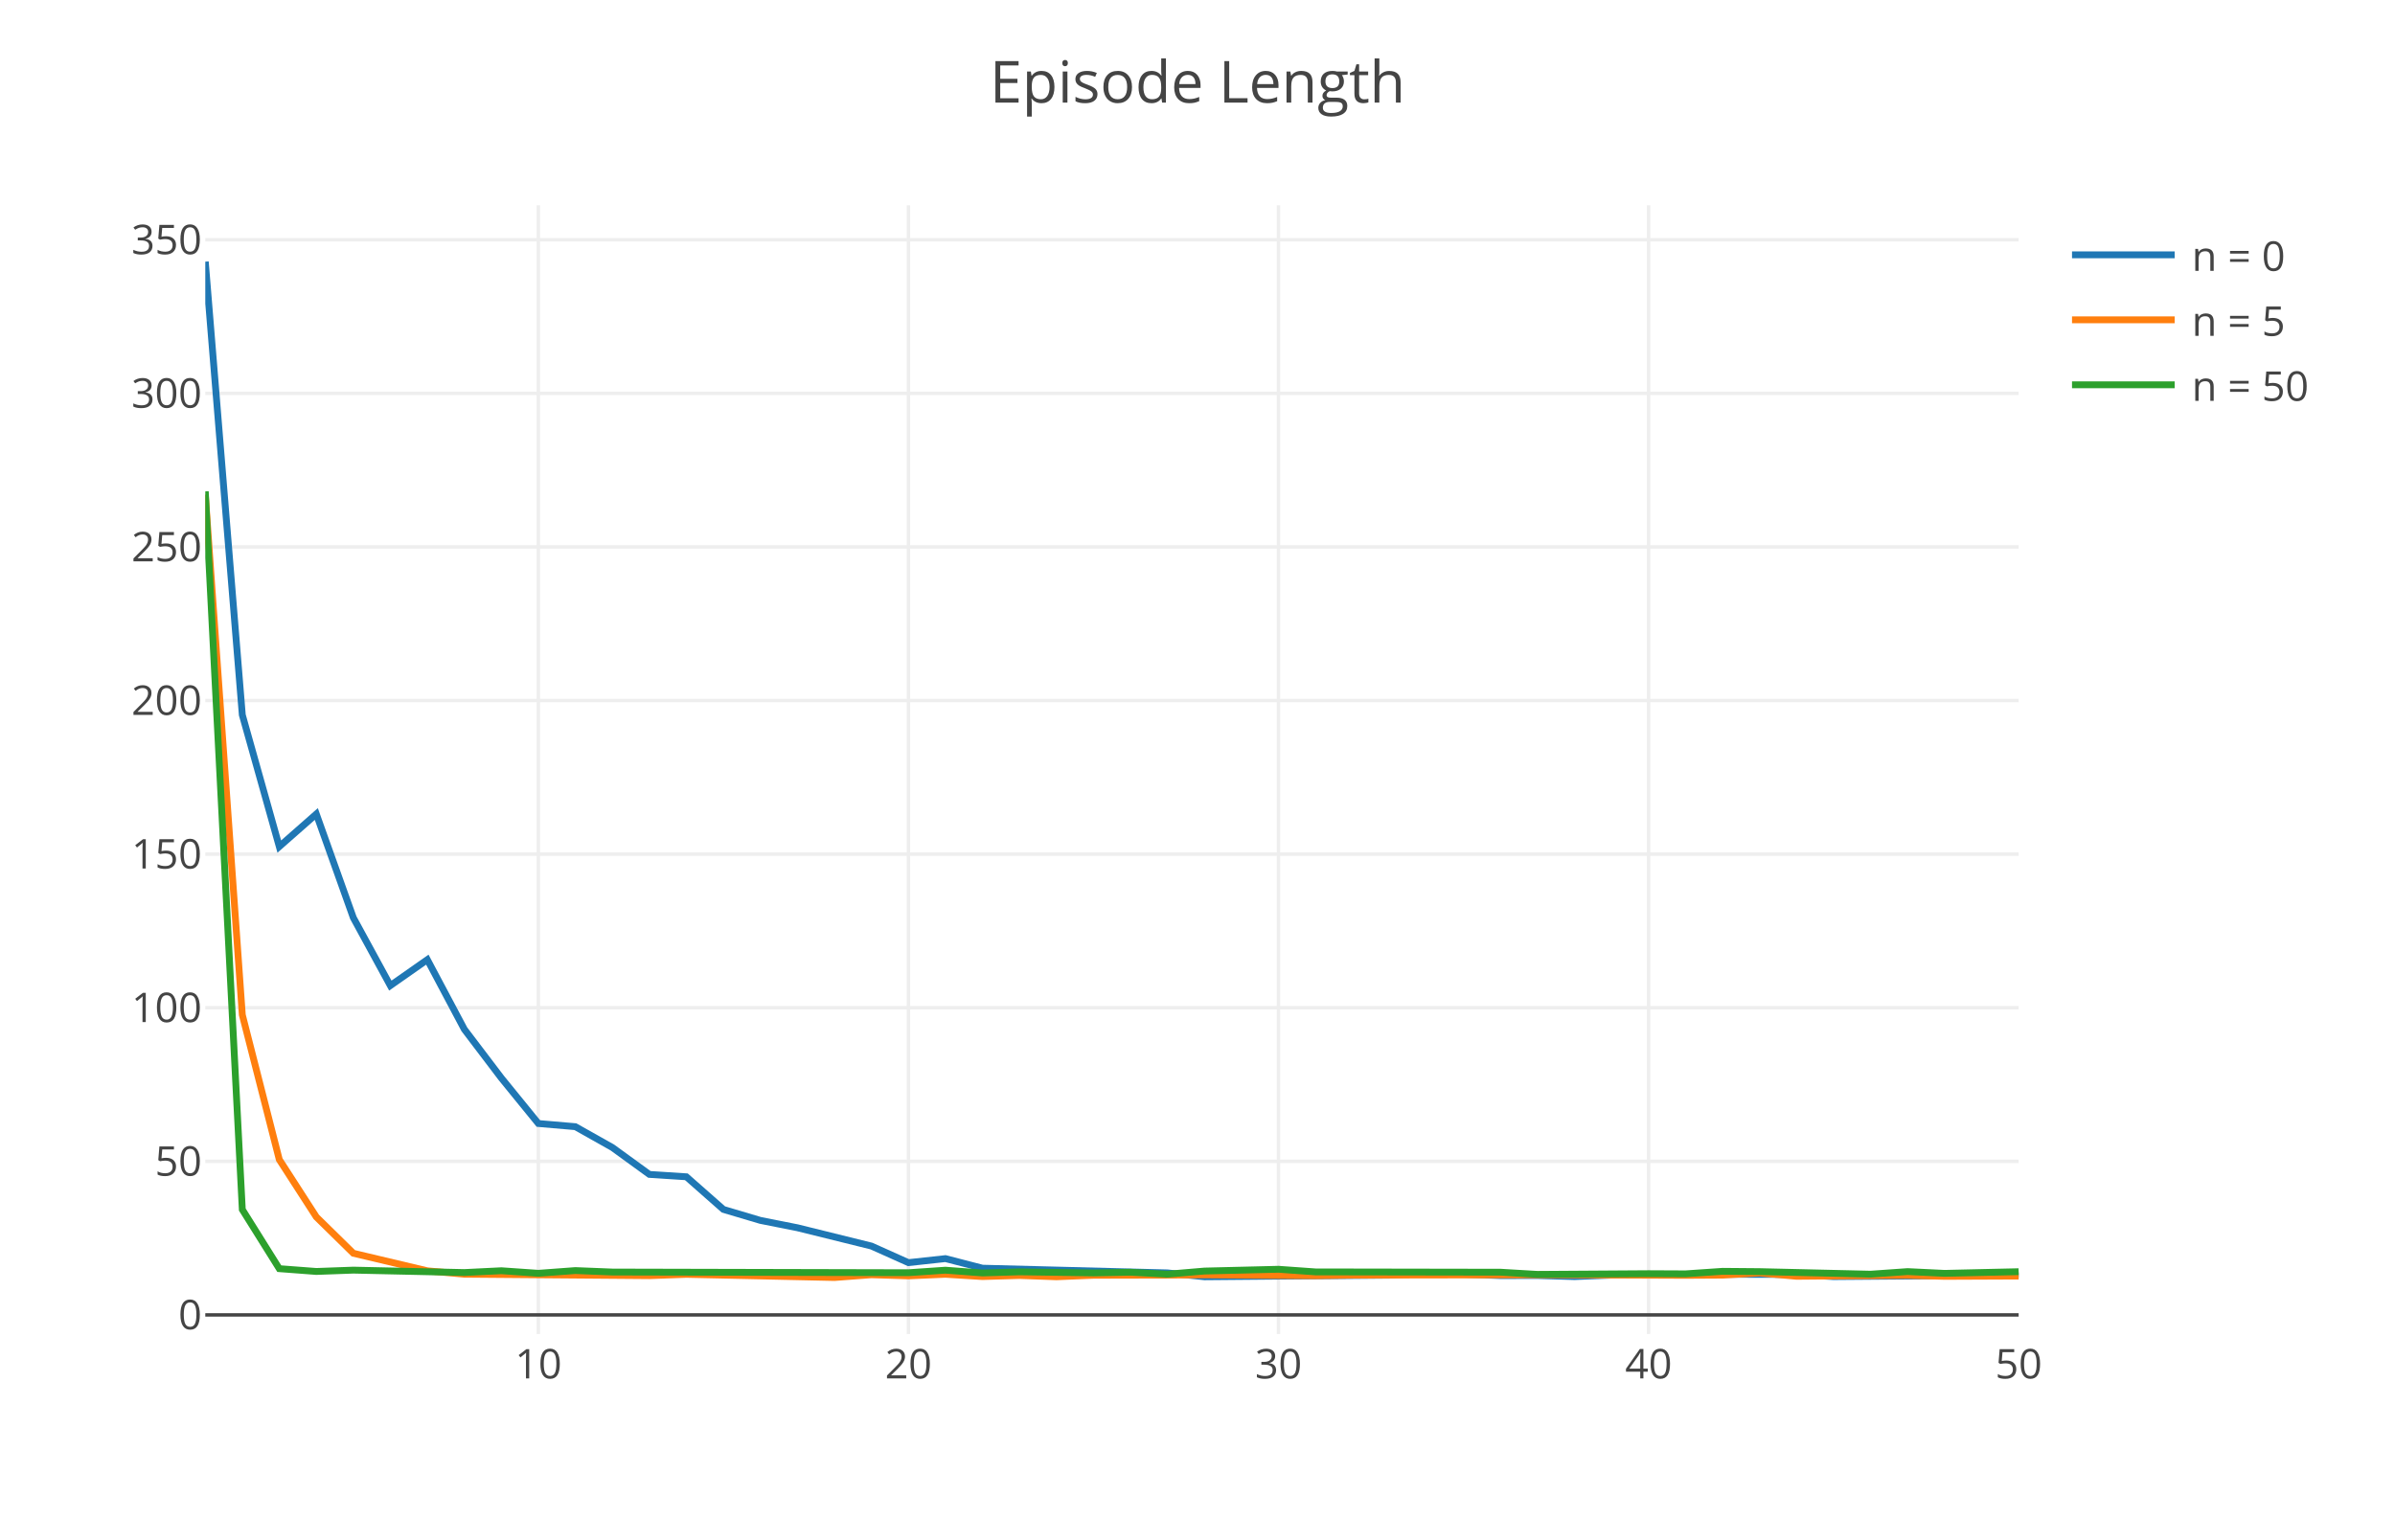
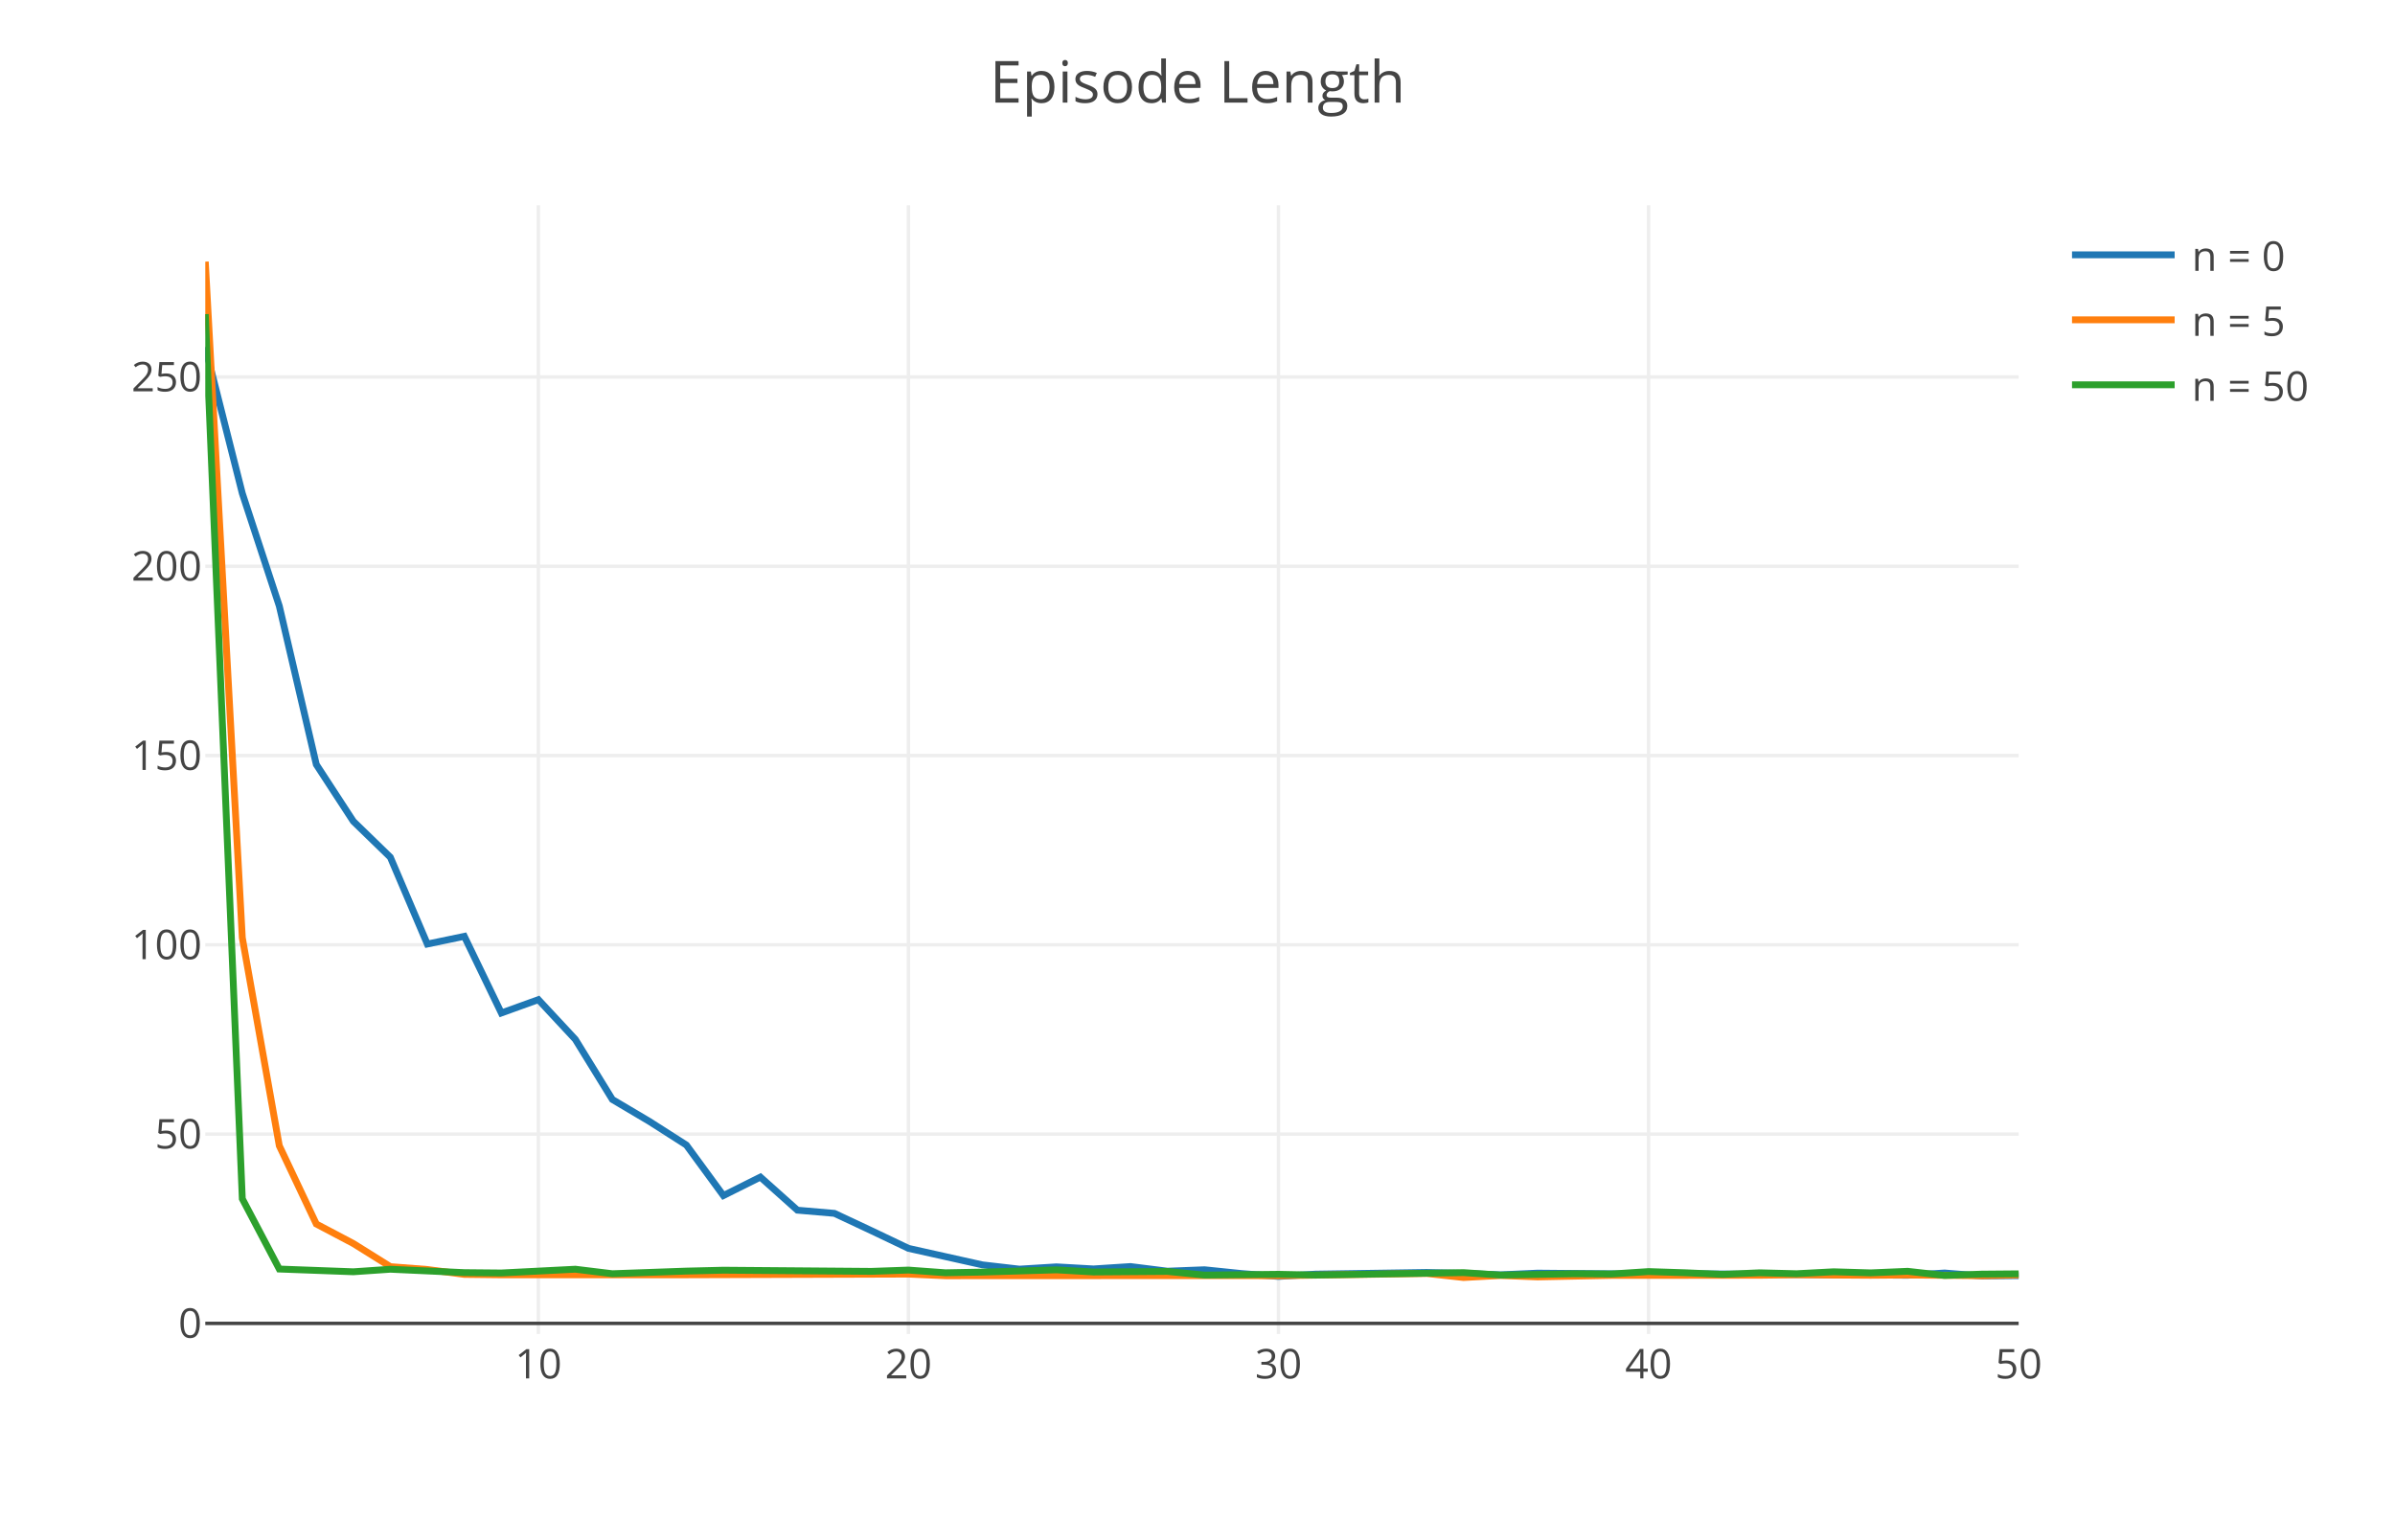
<svg xmlns="http://www.w3.org/2000/svg" class="main-svg" width="700" height="450" style="" viewBox="0 0 700 450">
  <rect x="0" y="0" width="700" height="450" style="fill: rgb(255, 255, 255); fill-opacity: 1;" />
-   <defs id="defs-2d9c5e">
+   <defs id="defs-f8c565">
    <g class="clips">
-       <clipPath id="clip2d9c5exyplot" class="plotclip">
+       <clipPath id="clipf8c565xyplot" class="plotclip">
        <rect width="530" height="330" />
      </clipPath>
-       <clipPath class="axesclip" id="clip2d9c5ex">
+       <clipPath class="axesclip" id="clipf8c565x">
        <rect x="60" y="0" width="530" height="450" />
      </clipPath>
-       <clipPath class="axesclip" id="clip2d9c5ey">
+       <clipPath class="axesclip" id="clipf8c565y">
        <rect x="0" y="60" width="700" height="330" />
      </clipPath>
-       <clipPath class="axesclip" id="clip2d9c5exy">
+       <clipPath class="axesclip" id="clipf8c565xy">
        <rect x="60" y="60" width="530" height="330" />
      </clipPath>
    </g>
    <g class="gradients" />
  </defs>
  <g class="bglayer" />
  <g class="layer-below">
    <g class="imagelayer" />
    <g class="shapelayer" />
  </g>
  <g class="cartesianlayer">
    <g class="subplot xy">
      <g class="layer-subplot">
        <g class="shapelayer" />
        <g class="imagelayer" />
      </g>
      <g class="gridlayer">
        <g class="x">
          <path class="xgrid crisp" transform="translate(157.35,0)" d="M0,60v330" style="stroke: rgb(238, 238, 238); stroke-opacity: 1; stroke-width: 1px;" />
          <path class="xgrid crisp" transform="translate(265.51,0)" d="M0,60v330" style="stroke: rgb(238, 238, 238); stroke-opacity: 1; stroke-width: 1px;" />
          <path class="xgrid crisp" transform="translate(373.67,0)" d="M0,60v330" style="stroke: rgb(238, 238, 238); stroke-opacity: 1; stroke-width: 1px;" />
          <path class="xgrid crisp" transform="translate(481.84,0)" d="M0,60v330" style="stroke: rgb(238, 238, 238); stroke-opacity: 1; stroke-width: 1px;" />
        </g>
        <g class="y">
-           <path class="ygrid crisp" transform="translate(0,339.53)" d="M60,0h530" style="stroke: rgb(238, 238, 238); stroke-opacity: 1; stroke-width: 1px;" />
-           <path class="ygrid crisp" transform="translate(0,294.62)" d="M60,0h530" style="stroke: rgb(238, 238, 238); stroke-opacity: 1; stroke-width: 1px;" />
-           <path class="ygrid crisp" transform="translate(0,249.72)" d="M60,0h530" style="stroke: rgb(238, 238, 238); stroke-opacity: 1; stroke-width: 1px;" />
-           <path class="ygrid crisp" transform="translate(0,204.81)" d="M60,0h530" style="stroke: rgb(238, 238, 238); stroke-opacity: 1; stroke-width: 1px;" />
-           <path class="ygrid crisp" transform="translate(0,159.91)" d="M60,0h530" style="stroke: rgb(238, 238, 238); stroke-opacity: 1; stroke-width: 1px;" />
-           <path class="ygrid crisp" transform="translate(0,115)" d="M60,0h530" style="stroke: rgb(238, 238, 238); stroke-opacity: 1; stroke-width: 1px;" />
-           <path class="ygrid crisp" transform="translate(0,70.1)" d="M60,0h530" style="stroke: rgb(238, 238, 238); stroke-opacity: 1; stroke-width: 1px;" />
+           <path class="ygrid crisp" transform="translate(0,331.57)" d="M60,0h530" style="stroke: rgb(238, 238, 238); stroke-opacity: 1; stroke-width: 1px;" />
+           <path class="ygrid crisp" transform="translate(0,276.23)" d="M60,0h530" style="stroke: rgb(238, 238, 238); stroke-opacity: 1; stroke-width: 1px;" />
+           <path class="ygrid crisp" transform="translate(0,220.89)" d="M60,0h530" style="stroke: rgb(238, 238, 238); stroke-opacity: 1; stroke-width: 1px;" />
+           <path class="ygrid crisp" transform="translate(0,165.55)" d="M60,0h530" style="stroke: rgb(238, 238, 238); stroke-opacity: 1; stroke-width: 1px;" />
+           <path class="ygrid crisp" transform="translate(0,110.21)" d="M60,0h530" style="stroke: rgb(238, 238, 238); stroke-opacity: 1; stroke-width: 1px;" />
        </g>
      </g>
      <g class="zerolinelayer">
-         <path class="yzl zl crisp" transform="translate(0,384.43)" d="M60,0h530" style="stroke: rgb(68, 68, 68); stroke-opacity: 1; stroke-width: 1px;" />
+         <path class="yzl zl crisp" transform="translate(0,386.91)" d="M60,0h530" style="stroke: rgb(68, 68, 68); stroke-opacity: 1; stroke-width: 1px;" />
      </g>
      <path class="xlines-below" />
      <path class="ylines-below" />
      <g class="overlines-below" />
      <g class="xaxislayer-below" />
      <g class="yaxislayer-below" />
      <g class="overaxes-below" />
-       <g class="plot" transform="translate(60, 60)" clip-path="url(#clip2d9c5exyplot)">
+       <g class="plot" transform="translate(60, 60)" clip-path="url(#clipf8c565xyplot)">
        <g class="scatterlayer mlayer">
-           <g class="trace scatter trace06e6f7" style="stroke-miterlimit: 2; opacity: 1;">
+           <g class="trace scatter trace0a1164" style="stroke-miterlimit: 2; opacity: 1;">
            <g class="fills" />
            <g class="errorbars" />
            <g class="lines">
-               <path class="js-line" d="M0,16.5L10.82,149.01L21.63,187.51L32.45,177.99L43.27,208.31L54.08,228.15L64.9,220.57L75.71,240.92L86.53,255.17L97.35,268.47L108.16,269.4L118.98,275.49L129.8,283.35L140.61,284.05L151.43,293.59L162.24,296.8L173.06,298.95L194.69,304.3L205.51,309.15L216.33,307.97L227.14,310.77L281.22,312.15L292.04,313.28L346.12,312.81L356.94,312.1L378.57,312.93L389.39,312.91L400.2,313.23L411.02,312.79L432.65,312.76L443.47,312.55L465.1,312.6L475.92,313.23L508.37,312.98L519.18,313.03L530,312.51" style="vector-effect: non-scaling-stroke; fill: none; stroke: rgb(31, 119, 180); stroke-opacity: 1; stroke-width: 2px; opacity: 1;" />
+               <path class="js-line" d="M0,41.48L10.82,84.25L21.63,117.17L32.45,163.52L43.27,180.12L54.08,190.62L64.9,216L75.71,213.75L86.53,236.16L97.35,232.26L108.16,243.88L118.98,261.45L129.8,267.86L140.61,274.77L151.43,289.54L162.24,284.14L173.06,293.81L183.88,294.74L194.69,299.81L205.51,304.97L216.33,307.39L227.14,309.8L237.96,311.05L248.78,310.38L259.59,310.99L270.41,310.29L281.22,311.65L292.04,311.23L302.86,312.34L313.67,313.18L324.49,312.51L356.94,312.02L367.76,312.3L378.57,312.71L389.39,312.22L421.84,312.51L432.65,312.39L497.55,312.84L508.37,312.18L519.18,313.04L530,312.94" style="vector-effect: non-scaling-stroke; fill: none; stroke: rgb(31, 119, 180); stroke-opacity: 1; stroke-width: 2px; opacity: 1;" />
            </g>
            <g class="points" />
            <g class="text" />
          </g>
-           <g class="trace scatter trace2d13df" style="stroke-miterlimit: 2; opacity: 1;">
+           <g class="trace scatter traceab090c" style="stroke-miterlimit: 2; opacity: 1;">
            <g class="fills" />
            <g class="errorbars" />
            <g class="lines">
-               <path class="js-line" d="M0,84.64L10.82,236.7L21.63,279.02L32.45,295.79L43.27,306.41L64.9,311.54L75.71,312.53L129.8,312.96L140.61,312.57L183.88,313.5L194.69,312.69L205.51,313.02L216.33,312.55L227.14,313.22L237.96,312.9L248.78,313.28L259.59,312.84L281.22,312.79L292.04,312.72L324.49,312.97L335.31,312.8L389.39,312.71L400.2,312.73L432.65,312.86L443.47,312.8L454.29,312.17L465.1,313.14L497.55,312.86L508.37,313.16L530,313.07" style="vector-effect: non-scaling-stroke; fill: none; stroke: rgb(255, 127, 14); stroke-opacity: 1; stroke-width: 2px; opacity: 1;" />
+               <path class="js-line" d="M0,16.5L10.82,214.15L21.63,274.97L32.45,297.85L43.27,303.56L54.08,310.32L64.9,311.15L75.71,312.59L86.53,312.71L129.8,312.71L140.61,312.7L205.51,312.5L216.33,312.98L302.86,312.94L313.67,312.98L356.94,312.32L367.76,313.5L378.57,312.91L389.39,313.32L411.02,312.88L421.84,312.88L454.29,312.84L465.1,312.7L486.73,312.85L497.55,312.76L519.18,312.98L530,312.74" style="vector-effect: non-scaling-stroke; fill: none; stroke: rgb(255, 127, 14); stroke-opacity: 1; stroke-width: 2px; opacity: 1;" />
            </g>
            <g class="points" />
            <g class="text" />
          </g>
-           <g class="trace scatter tracee04db4" style="stroke-miterlimit: 2; opacity: 1;">
+           <g class="trace scatter tracec20262" style="stroke-miterlimit: 2; opacity: 1;">
            <g class="fills" />
            <g class="errorbars" />
            <g class="lines">
-               <path class="js-line" d="M0,83.66L10.82,293.63L21.63,310.91L32.45,311.73L43.27,311.34L64.9,311.81L75.71,312.05L86.53,311.52L97.35,312.27L108.16,311.47L118.98,311.9L205.51,312.1L216.33,311.36L227.14,312.17L237.96,311.84L259.59,312.16L270.41,311.96L281.22,312.53L292.04,311.61L313.67,311.09L324.49,311.86L378.57,311.95L389.39,312.59L421.84,312.38L432.65,312.43L443.47,311.69L454.29,311.78L486.73,312.53L497.55,311.77L508.37,312.29L519.18,312.04L530,311.8" style="vector-effect: non-scaling-stroke; fill: none; stroke: rgb(44, 160, 44); stroke-opacity: 1; stroke-width: 2px; opacity: 1;" />
+               <path class="js-line" d="M0,31.84L10.82,290.48L21.63,311.02L43.27,311.82L54.08,311.08L75.71,312.07L86.53,312.17L108.16,311.07L118.98,312.39L140.61,311.62L151.43,311.36L194.69,311.7L205.51,311.32L216.33,312.11L227.14,311.91L248.78,311.26L259.59,311.88L281.22,311.72L292.04,312.79L313.67,312.56L324.49,312.78L367.76,312.07L378.57,312.79L400.2,312.4L411.02,312.47L421.84,311.76L432.65,312.11L443.47,312.59L454.29,312.12L465.1,312.39L475.92,311.82L486.73,312.14L497.55,311.68L508.37,312.9L519.18,312.51L530,312.42" style="vector-effect: non-scaling-stroke; fill: none; stroke: rgb(44, 160, 44); stroke-opacity: 1; stroke-width: 2px; opacity: 1;" />
            </g>
            <g class="points" />
            <g class="text" />
          </g>
        </g>
      </g>
      <g class="overplot" />
      <path class="xlines-above crisp" d="M0,0" style="fill: none;" />
      <path class="ylines-above crisp" d="M0,0" style="fill: none;" />
      <g class="overlines-above" />
      <g class="xaxislayer-above">
        <g class="xtick">
          <text text-anchor="middle" x="0" y="403" transform="translate(157.35,0)" style="font-family: 'Open Sans', verdana, arial, sans-serif; font-size: 12px; fill: rgb(68, 68, 68); fill-opacity: 1; white-space: pre;">10</text>
        </g>
        <g class="xtick">
          <text text-anchor="middle" x="0" y="403" transform="translate(265.51,0)" style="font-family: 'Open Sans', verdana, arial, sans-serif; font-size: 12px; fill: rgb(68, 68, 68); fill-opacity: 1; white-space: pre;">20</text>
        </g>
        <g class="xtick">
          <text text-anchor="middle" x="0" y="403" transform="translate(373.67,0)" style="font-family: 'Open Sans', verdana, arial, sans-serif; font-size: 12px; fill: rgb(68, 68, 68); fill-opacity: 1; white-space: pre;">30</text>
        </g>
        <g class="xtick">
          <text text-anchor="middle" x="0" y="403" transform="translate(481.84,0)" style="font-family: 'Open Sans', verdana, arial, sans-serif; font-size: 12px; fill: rgb(68, 68, 68); fill-opacity: 1; white-space: pre;">40</text>
        </g>
        <g class="xtick">
          <text text-anchor="middle" x="0" y="403" transform="translate(590,0)" style="font-family: 'Open Sans', verdana, arial, sans-serif; font-size: 12px; fill: rgb(68, 68, 68); fill-opacity: 1; white-space: pre;">50</text>
        </g>
      </g>
      <g class="yaxislayer-above">
        <g class="ytick">
-           <text text-anchor="end" x="59" y="4.2" transform="translate(0,384.43)" style="font-family: 'Open Sans', verdana, arial, sans-serif; font-size: 12px; fill: rgb(68, 68, 68); fill-opacity: 1; white-space: pre;">0</text>
+           <text text-anchor="end" x="59" y="4.2" transform="translate(0,386.91)" style="font-family: 'Open Sans', verdana, arial, sans-serif; font-size: 12px; fill: rgb(68, 68, 68); fill-opacity: 1; white-space: pre;">0</text>
        </g>
        <g class="ytick">
-           <text text-anchor="end" x="59" y="4.2" transform="translate(0,339.53)" style="font-family: 'Open Sans', verdana, arial, sans-serif; font-size: 12px; fill: rgb(68, 68, 68); fill-opacity: 1; white-space: pre;">50</text>
+           <text text-anchor="end" x="59" y="4.2" transform="translate(0,331.57)" style="font-family: 'Open Sans', verdana, arial, sans-serif; font-size: 12px; fill: rgb(68, 68, 68); fill-opacity: 1; white-space: pre;">50</text>
        </g>
        <g class="ytick">
-           <text text-anchor="end" x="59" y="4.2" transform="translate(0,294.62)" style="font-family: 'Open Sans', verdana, arial, sans-serif; font-size: 12px; fill: rgb(68, 68, 68); fill-opacity: 1; white-space: pre;">100</text>
+           <text text-anchor="end" x="59" y="4.2" transform="translate(0,276.23)" style="font-family: 'Open Sans', verdana, arial, sans-serif; font-size: 12px; fill: rgb(68, 68, 68); fill-opacity: 1; white-space: pre;">100</text>
        </g>
        <g class="ytick">
-           <text text-anchor="end" x="59" y="4.2" transform="translate(0,249.72)" style="font-family: 'Open Sans', verdana, arial, sans-serif; font-size: 12px; fill: rgb(68, 68, 68); fill-opacity: 1; white-space: pre;">150</text>
+           <text text-anchor="end" x="59" y="4.2" transform="translate(0,220.89)" style="font-family: 'Open Sans', verdana, arial, sans-serif; font-size: 12px; fill: rgb(68, 68, 68); fill-opacity: 1; white-space: pre;">150</text>
        </g>
        <g class="ytick">
-           <text text-anchor="end" x="59" y="4.2" transform="translate(0,204.81)" style="font-family: 'Open Sans', verdana, arial, sans-serif; font-size: 12px; fill: rgb(68, 68, 68); fill-opacity: 1; white-space: pre;">200</text>
+           <text text-anchor="end" x="59" y="4.2" transform="translate(0,165.55)" style="font-family: 'Open Sans', verdana, arial, sans-serif; font-size: 12px; fill: rgb(68, 68, 68); fill-opacity: 1; white-space: pre;">200</text>
        </g>
        <g class="ytick">
-           <text text-anchor="end" x="59" y="4.2" transform="translate(0,159.91)" style="font-family: 'Open Sans', verdana, arial, sans-serif; font-size: 12px; fill: rgb(68, 68, 68); fill-opacity: 1; white-space: pre;">250</text>
-         </g>
-         <g class="ytick">
-           <text text-anchor="end" x="59" y="4.2" transform="translate(0,115)" style="font-family: 'Open Sans', verdana, arial, sans-serif; font-size: 12px; fill: rgb(68, 68, 68); fill-opacity: 1; white-space: pre;">300</text>
-         </g>
-         <g class="ytick">
-           <text text-anchor="end" x="59" y="4.2" transform="translate(0,70.1)" style="font-family: 'Open Sans', verdana, arial, sans-serif; font-size: 12px; fill: rgb(68, 68, 68); fill-opacity: 1; white-space: pre;">350</text>
+           <text text-anchor="end" x="59" y="4.2" transform="translate(0,110.21)" style="font-family: 'Open Sans', verdana, arial, sans-serif; font-size: 12px; fill: rgb(68, 68, 68); fill-opacity: 1; white-space: pre;">250</text>
        </g>
      </g>
      <g class="overaxes-above" />
    </g>
  </g>
  <g class="polarlayer" />
  <g class="ternarylayer" />
  <g class="geolayer" />
  <g class="pielayer" />
  <g class="glimages" />
-   <defs id="topdefs-2d9c5e">
+   <defs id="topdefs-f8c565">
    <g class="clips" />
-     <clipPath id="legend2d9c5e">
+     <clipPath id="legendf8c565">
      <rect width="87" height="67" x="0" y="0" />
    </clipPath>
  </defs>
  <g class="layer-above">
    <g class="imagelayer" />
    <g class="shapelayer" />
  </g>
  <g class="infolayer">
    <g class="legend" pointer-events="all" transform="translate(600.6, 60)">
      <rect class="bg" shape-rendering="crispEdges" width="87" height="67" x="0" y="0" style="stroke: rgb(68, 68, 68); stroke-opacity: 1; fill: rgb(255, 255, 255); fill-opacity: 1; stroke-width: 0px;" />
-       <g class="scrollbox" transform="translate(0, 0)" clip-path="url(#legend2d9c5e)">
+       <g class="scrollbox" transform="translate(0, 0)" clip-path="url(#legendf8c565)">
        <g class="groups">
          <g class="traces" transform="translate(0, 14.5)" style="opacity: 1;">
            <g class="layers" style="opacity: 1;">
              <g class="legendfill" />
              <g class="legendlines">
                <path class="js-line" d="M5,0h30" style="fill: none; stroke: rgb(31, 119, 180); stroke-opacity: 1; stroke-width: 2px;" />
              </g>
              <g class="legendsymbols">
                <g class="legendpoints" />
              </g>
            </g>
            <text class="legendtext user-select-none" text-anchor="start" x="40" y="4.68" style="font-family: 'Open Sans', verdana, arial, sans-serif; font-size: 12px; fill: rgb(68, 68, 68); fill-opacity: 1; white-space: pre;">n = 0</text>
            <rect class="legendtoggle" pointer-events="all" x="0" y="-9.5" width="127" height="19" style="cursor: pointer; fill: rgb(0, 0, 0); fill-opacity: 0;" />
          </g>
          <g class="traces" transform="translate(0, 33.5)" style="opacity: 1;">
            <g class="layers" style="opacity: 1;">
              <g class="legendfill" />
              <g class="legendlines">
                <path class="js-line" d="M5,0h30" style="fill: none; stroke: rgb(255, 127, 14); stroke-opacity: 1; stroke-width: 2px;" />
              </g>
              <g class="legendsymbols">
                <g class="legendpoints" />
              </g>
            </g>
            <text class="legendtext user-select-none" text-anchor="start" x="40" y="4.68" style="font-family: 'Open Sans', verdana, arial, sans-serif; font-size: 12px; fill: rgb(68, 68, 68); fill-opacity: 1; white-space: pre;">n = 5</text>
            <rect class="legendtoggle" pointer-events="all" x="0" y="-9.5" width="127" height="19" style="cursor: pointer; fill: rgb(0, 0, 0); fill-opacity: 0;" />
          </g>
          <g class="traces" transform="translate(0, 52.5)" style="opacity: 1;">
            <g class="layers" style="opacity: 1;">
              <g class="legendfill" />
              <g class="legendlines">
                <path class="js-line" d="M5,0h30" style="fill: none; stroke: rgb(44, 160, 44); stroke-opacity: 1; stroke-width: 2px;" />
              </g>
              <g class="legendsymbols">
                <g class="legendpoints" />
              </g>
            </g>
            <text class="legendtext user-select-none" text-anchor="start" x="40" y="4.68" style="font-family: 'Open Sans', verdana, arial, sans-serif; font-size: 12px; fill: rgb(68, 68, 68); fill-opacity: 1; white-space: pre;">n = 50</text>
            <rect class="legendtoggle" pointer-events="all" x="0" y="-9.5" width="127" height="19" style="cursor: pointer; fill: rgb(0, 0, 0); fill-opacity: 0;" />
          </g>
        </g>
      </g>
      <rect class="scrollbar" rx="20" ry="3" width="0" height="0" x="0" y="0" style="fill: rgb(128, 139, 164); fill-opacity: 1;" />
    </g>
    <g class="g-gtitle">
      <text class="gtitle" x="350" y="30" text-anchor="middle" dy="0em" style="font-family: 'Open Sans', verdana, arial, sans-serif; font-size: 17px; fill: rgb(68, 68, 68); opacity: 1; font-weight: normal; white-space: pre;">Episode Length</text>
    </g>
    <g class="g-xtitle" />
    <g class="g-ytitle" />
  </g>
</svg>
